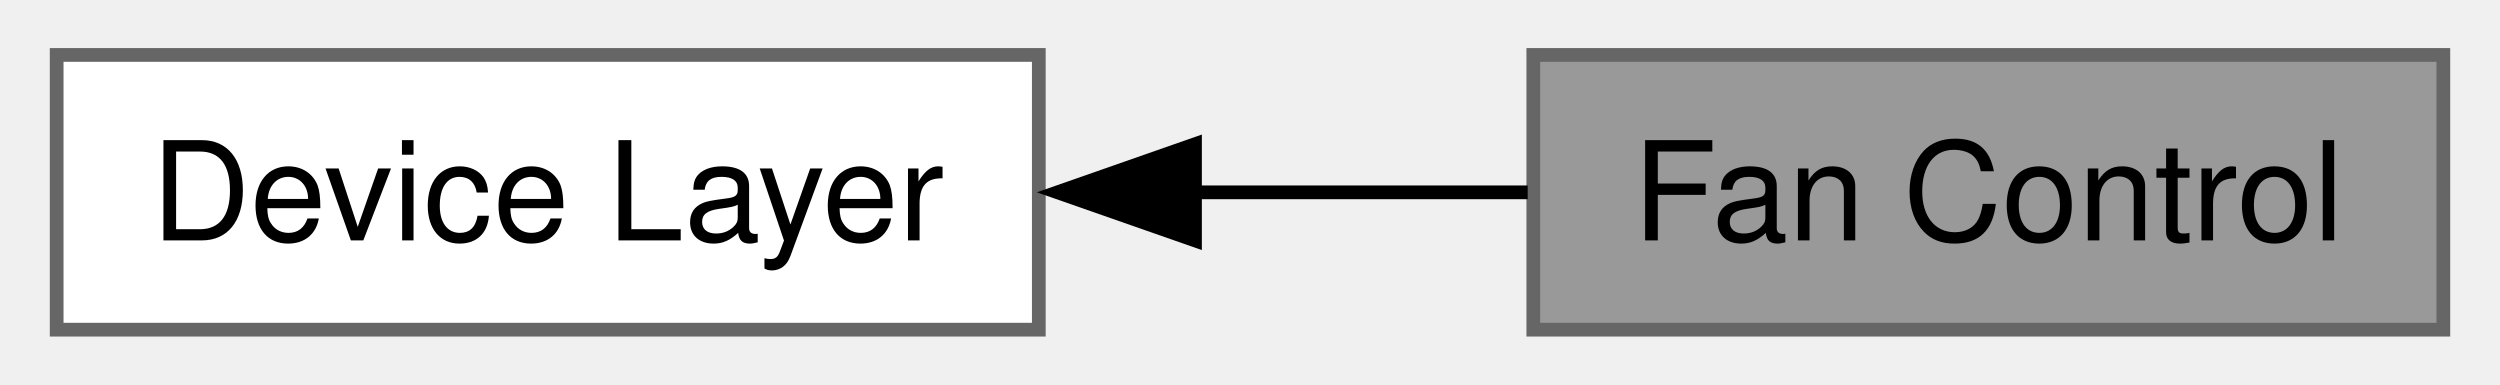
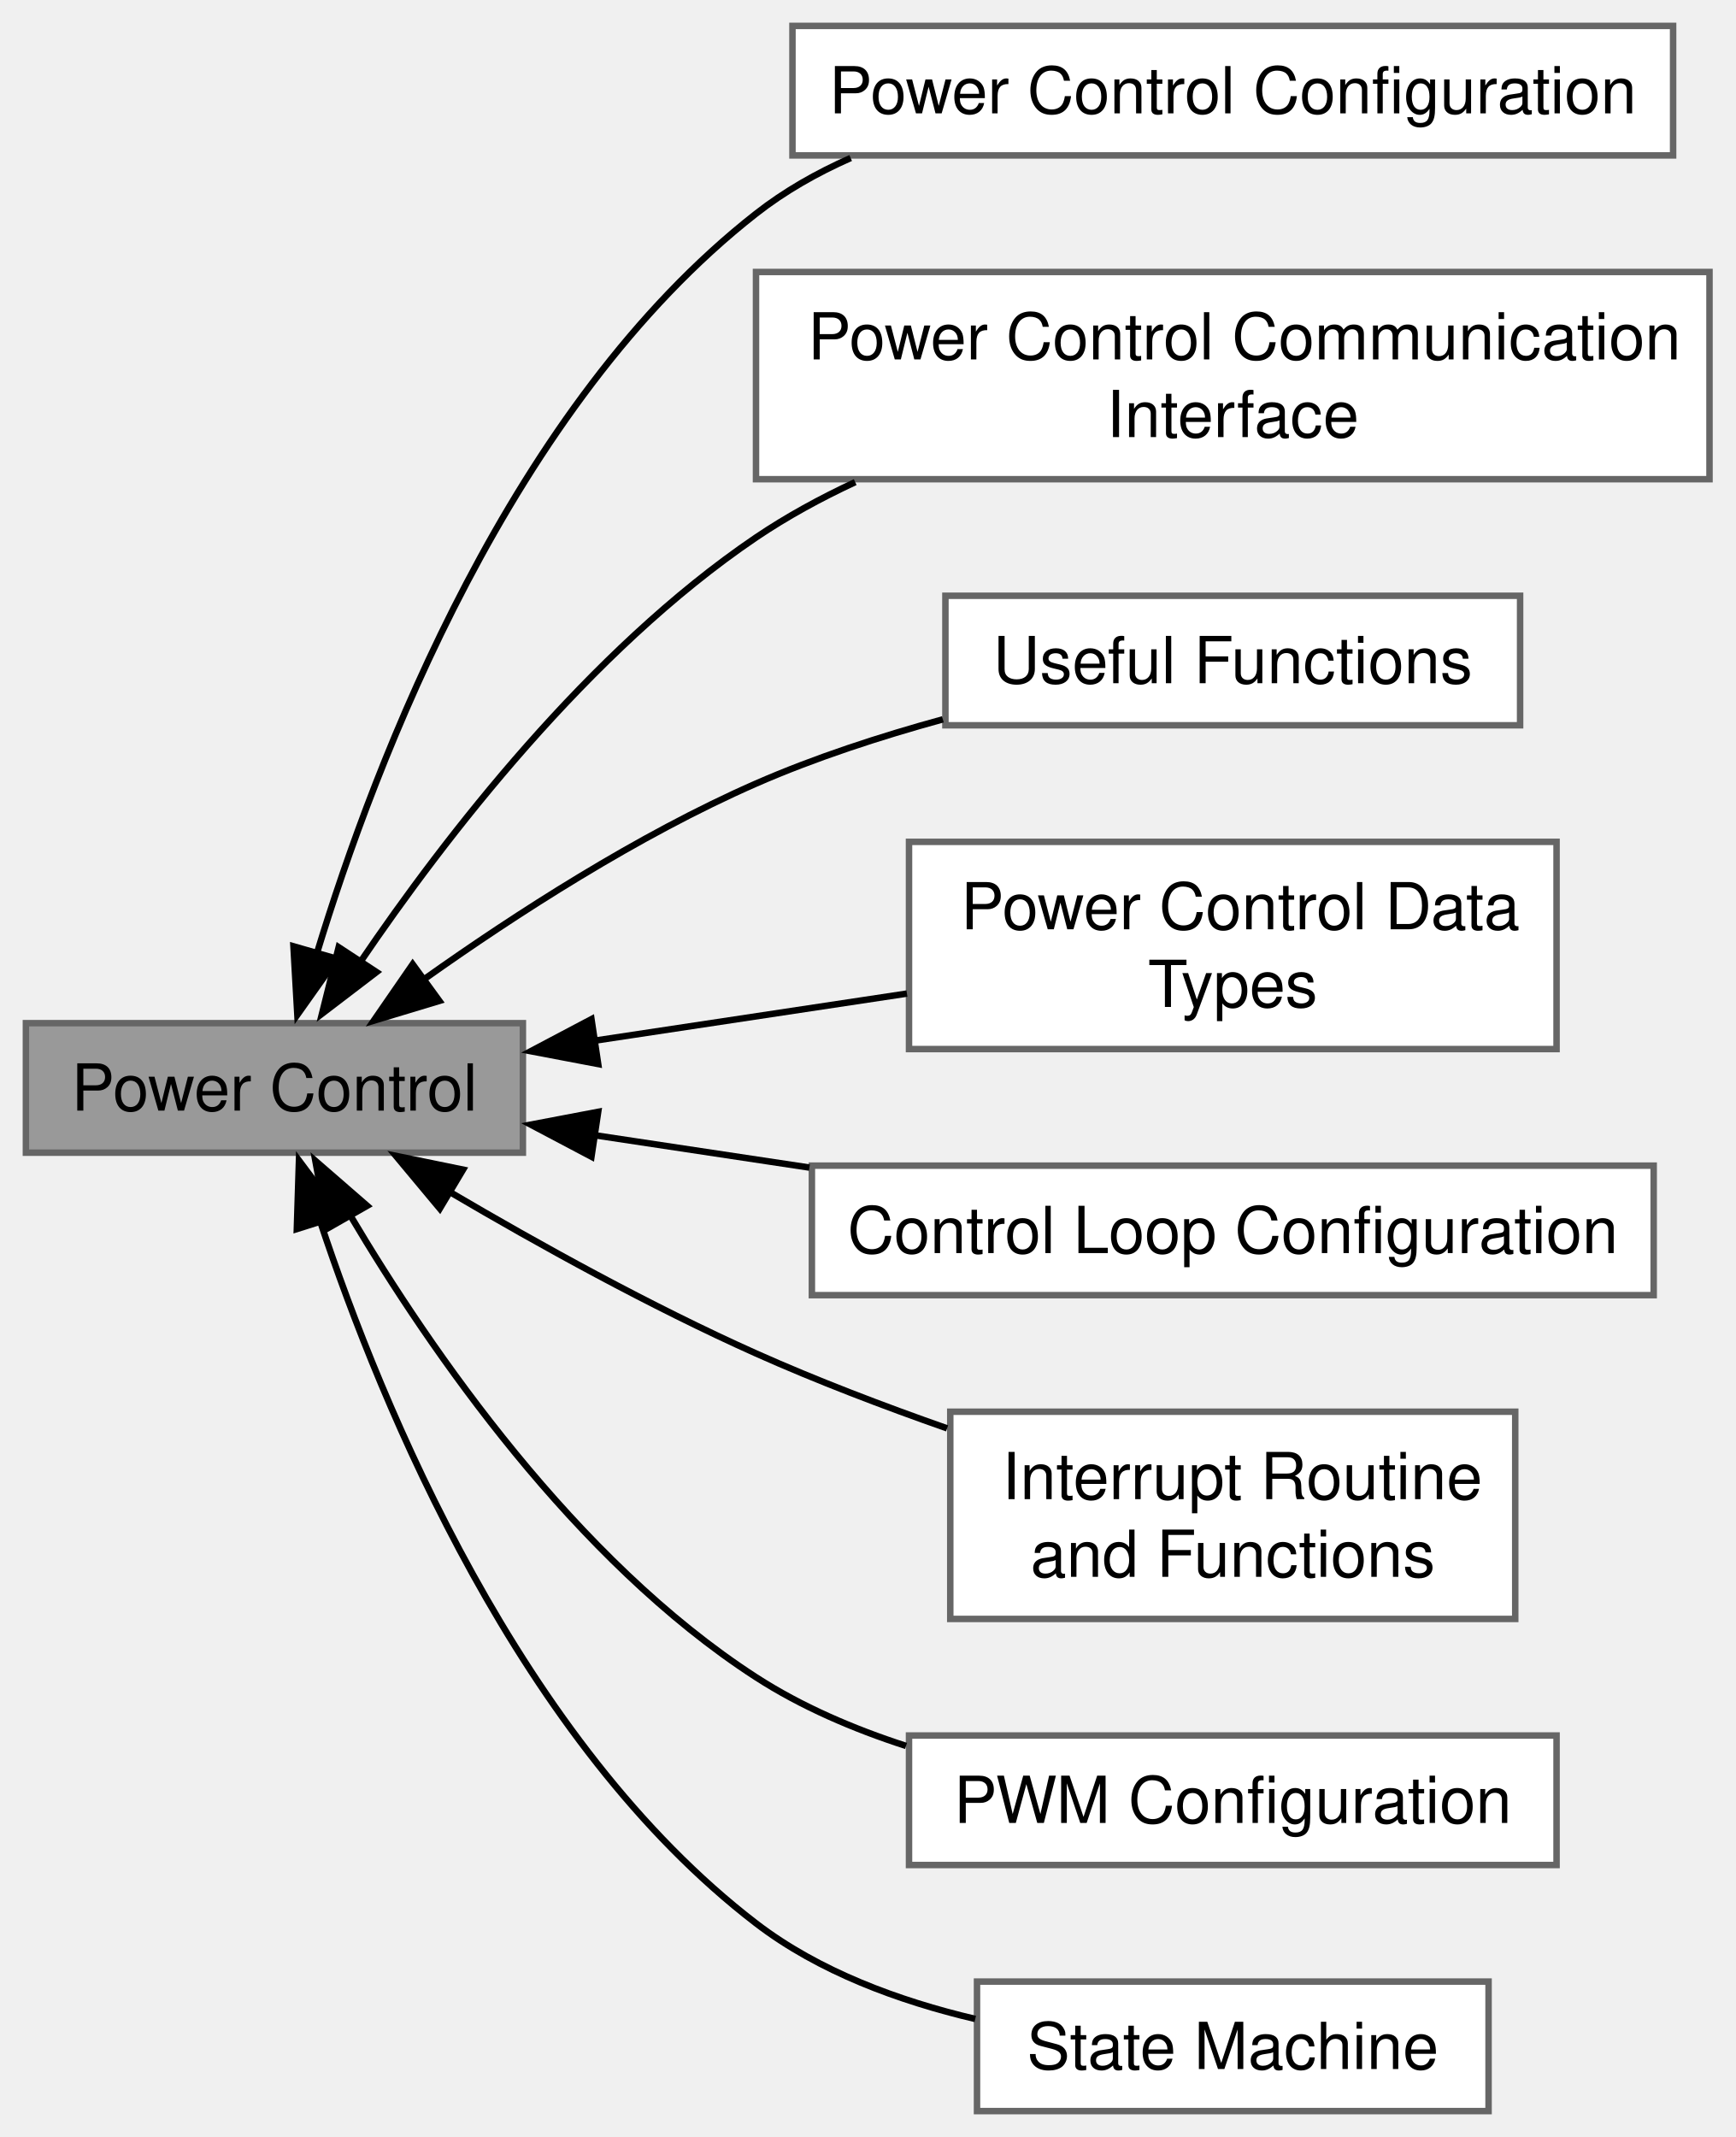
- <svg xmlns="http://www.w3.org/2000/svg" xmlns:xlink="http://www.w3.org/1999/xlink" width="182pt" height="28pt" viewBox="0.00 0.00 181.75 28.00">
-   <g id="graph0" class="graph" transform="scale(1 1) rotate(0) translate(4 24)">
+ <svg xmlns="http://www.w3.org/2000/svg" xmlns:xlink="http://www.w3.org/1999/xlink" width="268pt" height="330pt" viewBox="0.00 0.00 268.00 330.00">
+   <g id="graph0" class="graph" transform="scale(1 1) rotate(0) translate(4 326)">
    <g id="Node000001" class="node">
      <g id="a_Node000001">
-         <a xlink:title="The Fan control device layer is a proprietary user code utilized for configuring the fan control prop...">
-           <polygon fill="#999999" stroke="#666666" points="173.75,-20 107.5,-20 107.5,0 173.75,0 173.75,-20" />
-           <text text-anchor="middle" x="140.62" y="-6.5" font-family="Helvetica,sans-Serif" font-size="10.00">Fan Control</text>
+         <a xlink:title="The Power Control layer contains the state machine managing the power converter.">
+           <polygon fill="#999999" stroke="#666666" points="76.75,-168 0,-168 0,-148 76.75,-148 76.75,-168" />
+           <text text-anchor="middle" x="38.38" y="-154.5" font-family="Helvetica,sans-Serif" font-size="10.00">Power Control</text>
        </a>
      </g>
    </g>
    <g id="Node000002" class="node">
      <g id="a_Node000002">
-         <a xlink:href="a00533.html" target="_top" xlink:title="Contains all the application tasks that will be executed.">
-           <polygon fill="white" stroke="#666666" points="71.5,-20 0,-20 0,0 71.5,0 71.5,-20" />
-           <text text-anchor="middle" x="35.75" y="-6.5" font-family="Helvetica,sans-Serif" font-size="10.00">Device Layer</text>
+         <a xlink:href="a00536.html" target="_top" xlink:title="Contains Power Control Configuration.">
+           <polygon fill="white" stroke="#666666" points="254.38,-322 118.38,-322 118.38,-302 254.38,-302 254.38,-322" />
+           <text text-anchor="middle" x="186.38" y="-308.5" font-family="Helvetica,sans-Serif" font-size="10.00">Power Control Configuration</text>
        </a>
      </g>
    </g>
    <g id="edge1" class="edge">
-       <path fill="none" stroke="black" d="M82.83,-10C91.02,-10 99.38,-10 107.09,-10" />
-       <polygon fill="black" stroke="black" points="82.87,-6.5 72.87,-10 82.87,-13.5 82.87,-6.5" />
+       <path fill="none" stroke="black" d="M44.93,-178.76C54.01,-208.62 74.93,-263.38 112.75,-293 117.16,-296.46 122.14,-299.29 127.37,-301.6" />
+       <polygon fill="black" stroke="black" points="48.05,-177.94 41.92,-169.29 41.32,-179.87 48.05,-177.94" />
+     </g>
+     <g id="Node000007" class="node">
+       <g id="a_Node000007">
+         <a xlink:href="a00541.html" target="_top" xlink:title="Contains functions use to interface to Graphical User Interface or Power Board Visualizer.">
+           <polygon fill="white" stroke="#666666" points="260,-284 112.75,-284 112.75,-252 260,-252 260,-284" />
+           <text text-anchor="start" x="120.75" y="-270.5" font-family="Helvetica,sans-Serif" font-size="10.00">Power Control Communication</text>
+           <text text-anchor="middle" x="186.38" y="-258.5" font-family="Helvetica,sans-Serif" font-size="10.00"> Interface</text>
+         </a>
+       </g>
+     </g>
+     <g id="edge6" class="edge">
+       <path fill="none" stroke="black" d="M51.67,-177.48C64.69,-196.65 86.91,-225.5 112.75,-243 117.5,-246.21 122.7,-249.05 128.07,-251.55" />
+       <polygon fill="black" stroke="black" points="54.15,-175.89 45.73,-169.46 48.3,-179.73 54.15,-175.89" />
+     </g>
+     <g id="Node000008" class="node">
+       <g id="a_Node000008">
+         <a xlink:href="a00542.html" target="_top" xlink:title="Contains generic functions that is usable to the application.">
+           <polygon fill="white" stroke="#666666" points="230.75,-234 142,-234 142,-214 230.75,-214 230.75,-234" />
+           <text text-anchor="middle" x="186.38" y="-220.5" font-family="Helvetica,sans-Serif" font-size="10.00">Useful Functions</text>
+         </a>
+       </g>
+     </g>
+     <g id="edge7" class="edge">
+       <path fill="none" stroke="black" d="M61.59,-174.85C75.63,-184.81 94.51,-197.01 112.75,-205 121.82,-208.97 131.91,-212.26 141.61,-214.92" />
+       <polygon fill="black" stroke="black" points="63.85,-171.44 53.71,-168.38 59.73,-177.1 63.85,-171.44" />
+     </g>
+     <g id="Node000009" class="node">
+       <g id="a_Node000009">
+         <a xlink:href="a00543.html" target="_top" xlink:title="Contains the collection of power control data types.">
+           <polygon fill="white" stroke="#666666" points="236.38,-196 136.38,-196 136.38,-164 236.38,-164 236.38,-196" />
+           <text text-anchor="start" x="144.38" y="-182.5" font-family="Helvetica,sans-Serif" font-size="10.00">Power Control Data</text>
+           <text text-anchor="middle" x="186.38" y="-170.5" font-family="Helvetica,sans-Serif" font-size="10.00"> Types</text>
+         </a>
+       </g>
+     </g>
+     <g id="edge8" class="edge">
+       <path fill="none" stroke="black" d="M87.45,-165.24C103.05,-167.6 120.37,-170.21 136.06,-172.57" />
+       <polygon fill="black" stroke="black" points="88.38,-161.69 77.97,-163.67 87.34,-168.62 88.38,-161.69" />
+     </g>
+     <g id="Node000006" class="node">
+       <g id="a_Node000006">
+         <a xlink:href="a00540.html" target="_top" xlink:title="Contains the control loop configuration and initialization functions.">
+           <polygon fill="white" stroke="#666666" points="251.38,-146 121.38,-146 121.38,-126 251.38,-126 251.38,-146" />
+           <text text-anchor="middle" x="186.38" y="-132.5" font-family="Helvetica,sans-Serif" font-size="10.00">Control Loop Configuration</text>
+         </a>
+       </g>
+     </g>
+     <g id="edge5" class="edge">
+       <path fill="none" stroke="black" d="M87.74,-150.71C98.39,-149.11 109.83,-147.38 121,-145.7" />
+       <polygon fill="black" stroke="black" points="87.34,-147.38 77.97,-152.33 88.38,-154.31 87.34,-147.38" />
+     </g>
+     <g id="Node000003" class="node">
+       <g id="a_Node000003">
+         <a xlink:href="a00537.html" target="_top" xlink:title="Contains the interrupt routine and other functions called in the interrupt.">
+           <polygon fill="white" stroke="#666666" points="230,-108 142.75,-108 142.75,-76 230,-76 230,-108" />
+           <text text-anchor="start" x="150.75" y="-94.5" font-family="Helvetica,sans-Serif" font-size="10.00">Interrupt Routine</text>
+           <text text-anchor="middle" x="186.38" y="-82.5" font-family="Helvetica,sans-Serif" font-size="10.00"> and Functions</text>
+         </a>
+       </g>
+     </g>
+     <g id="edge2" class="edge">
+       <path fill="none" stroke="black" d="M65.45,-141.94C79.21,-133.84 96.56,-124.24 112.75,-117 122.12,-112.81 132.43,-108.88 142.26,-105.43" />
+       <polygon fill="black" stroke="black" points="63.92,-139.37 57.13,-147.51 67.51,-145.38 63.92,-139.37" />
+     </g>
+     <g id="Node000004" class="node">
+       <g id="a_Node000004">
+         <a xlink:href="a00538.html" target="_top" xlink:title="Contains functions related to PWM properties.">
+           <polygon fill="white" stroke="#666666" points="236.38,-58 136.38,-58 136.38,-38 236.38,-38 236.38,-58" />
+           <text text-anchor="middle" x="186.38" y="-44.5" font-family="Helvetica,sans-Serif" font-size="10.00">PWM Configuration</text>
+         </a>
+       </g>
+     </g>
+     <g id="edge3" class="edge">
+       <path fill="none" stroke="black" d="M50.11,-138.29C62.48,-117.44 84.76,-85.1 112.75,-67 119.75,-62.47 127.8,-59.02 135.92,-56.39" />
+       <polygon fill="black" stroke="black" points="46.62,-136.33 44.7,-146.75 52.7,-139.8 46.62,-136.33" />
+     </g>
+     <g id="Node000005" class="node">
+       <g id="a_Node000005">
+         <a xlink:href="a00539.html" target="_top" xlink:title="Contains the state machine of the power control.">
+           <polygon fill="white" stroke="#666666" points="225.88,-20 146.88,-20 146.88,0 225.88,0 225.88,-20" />
+           <text text-anchor="middle" x="186.38" y="-6.5" font-family="Helvetica,sans-Serif" font-size="10.00">State Machine</text>
+         </a>
+       </g>
+     </g>
+     <g id="edge4" class="edge">
+       <path fill="none" stroke="black" d="M45.46,-137.35C55.01,-108.63 76.29,-56.99 112.75,-29 122.47,-21.54 134.84,-17 146.61,-14.23" />
+       <polygon fill="black" stroke="black" points="41.84,-136.21 42.17,-146.8 48.51,-138.31 41.84,-136.21" />
    </g>
  </g>
</svg>
